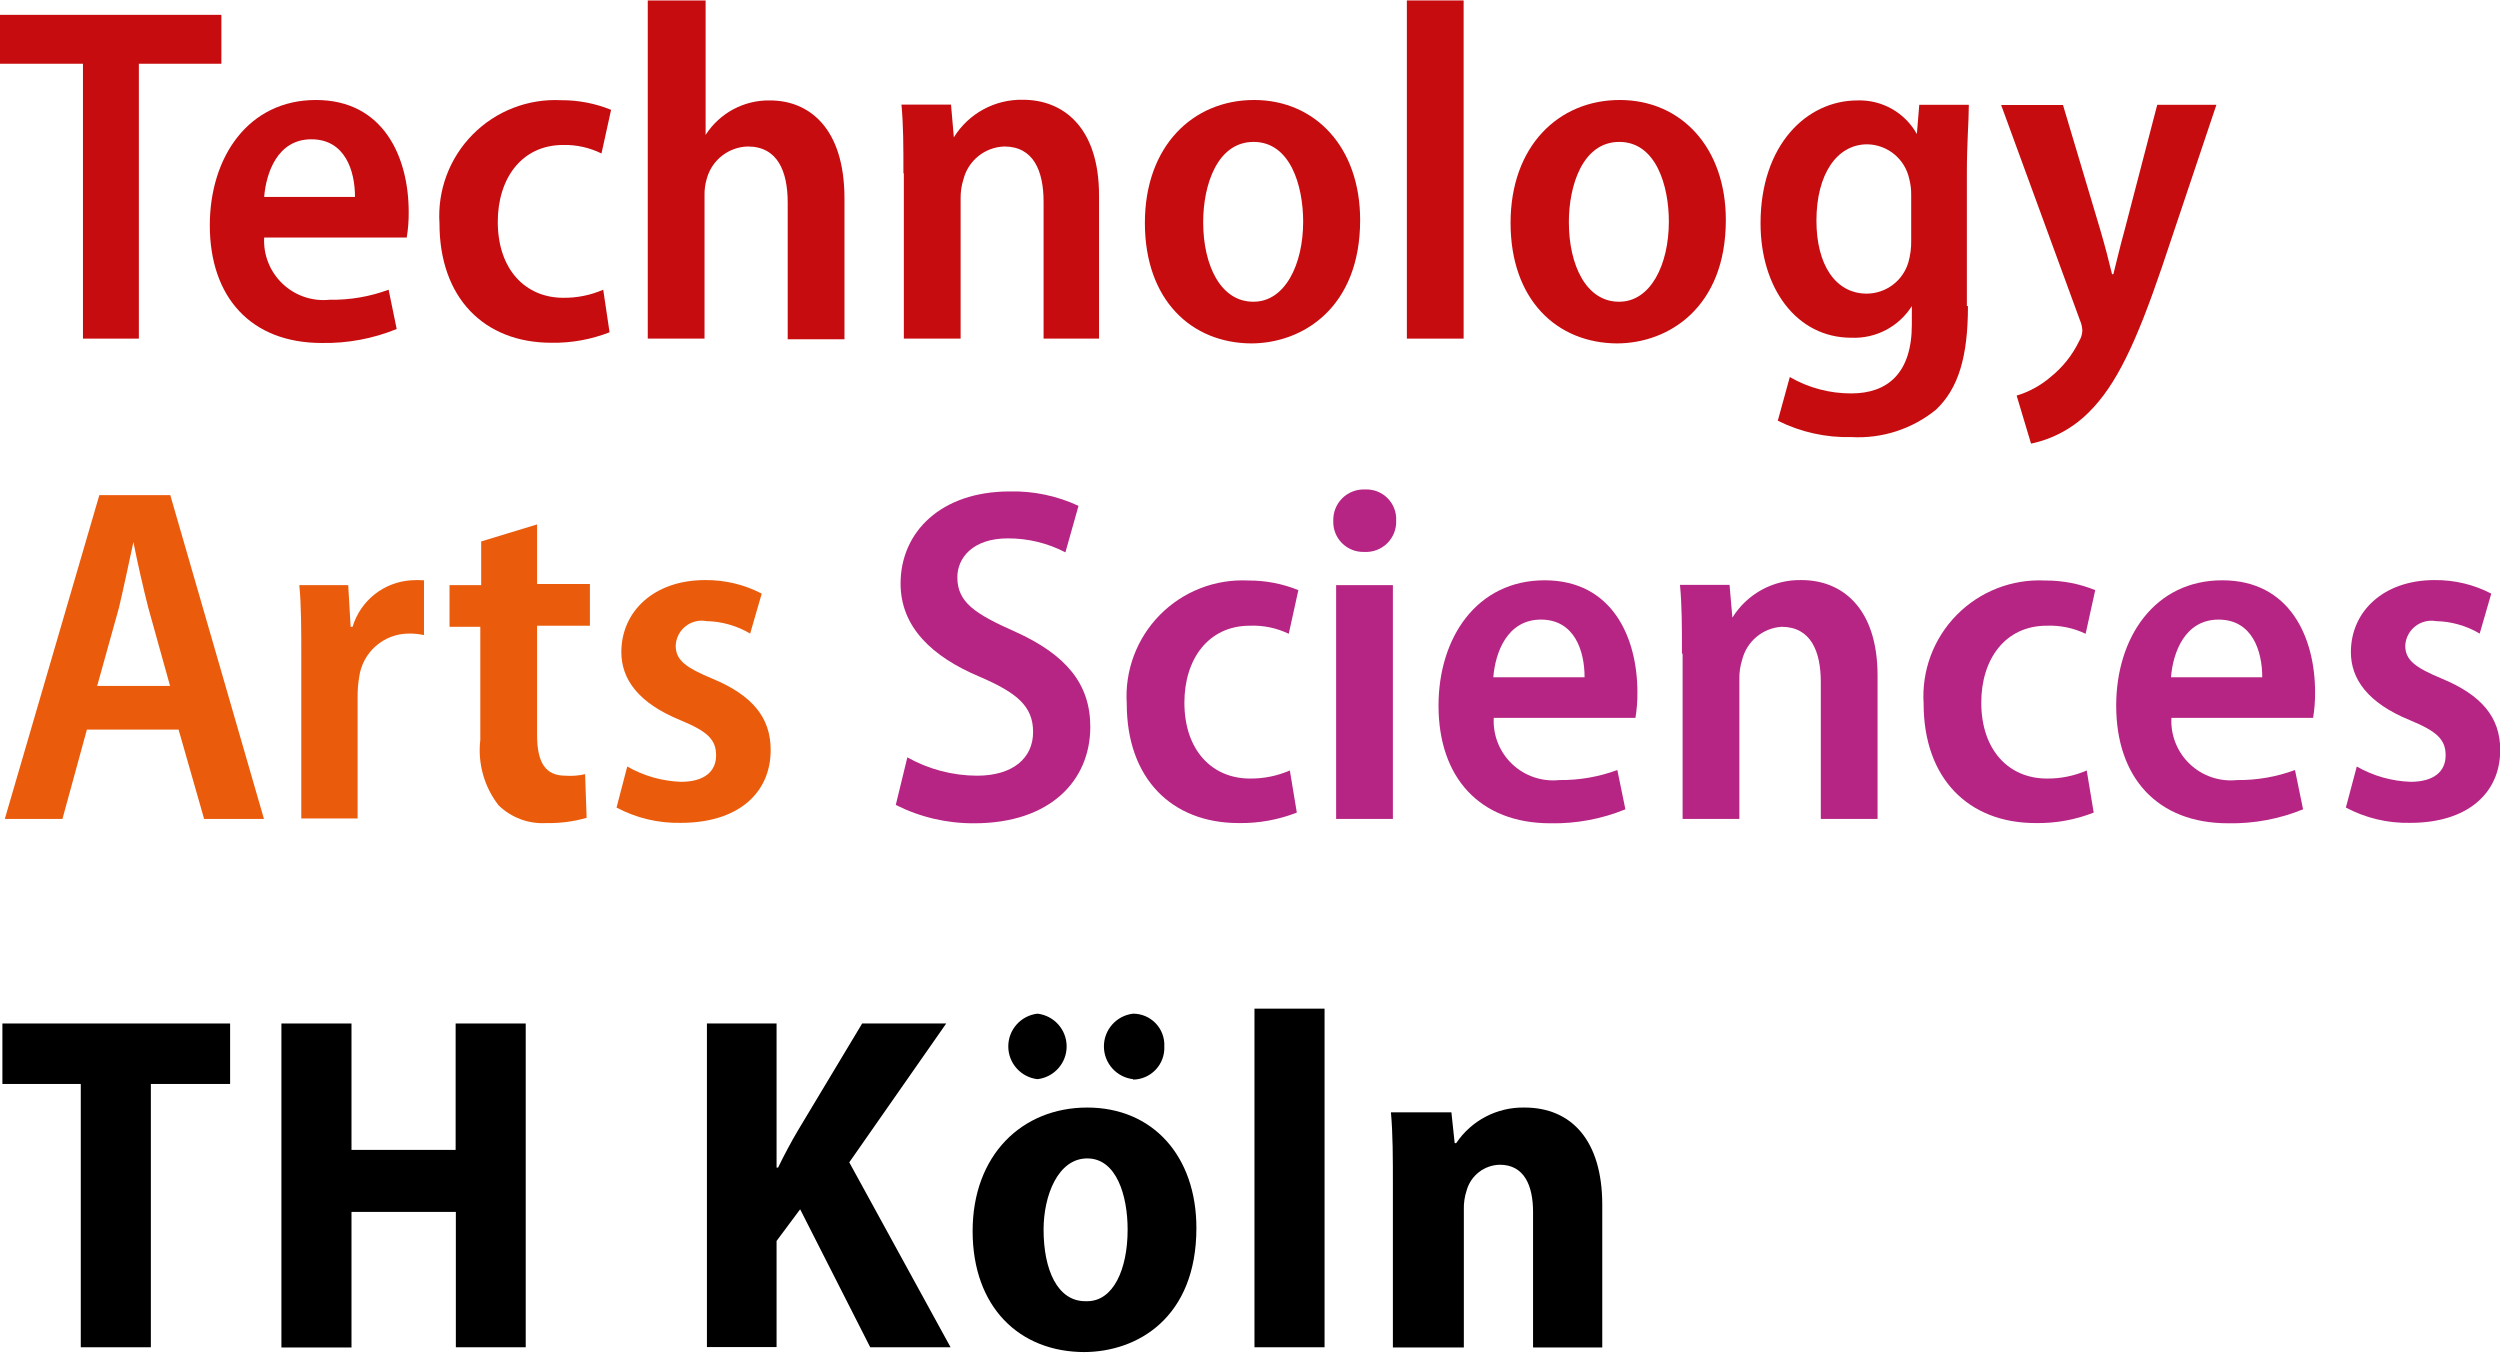
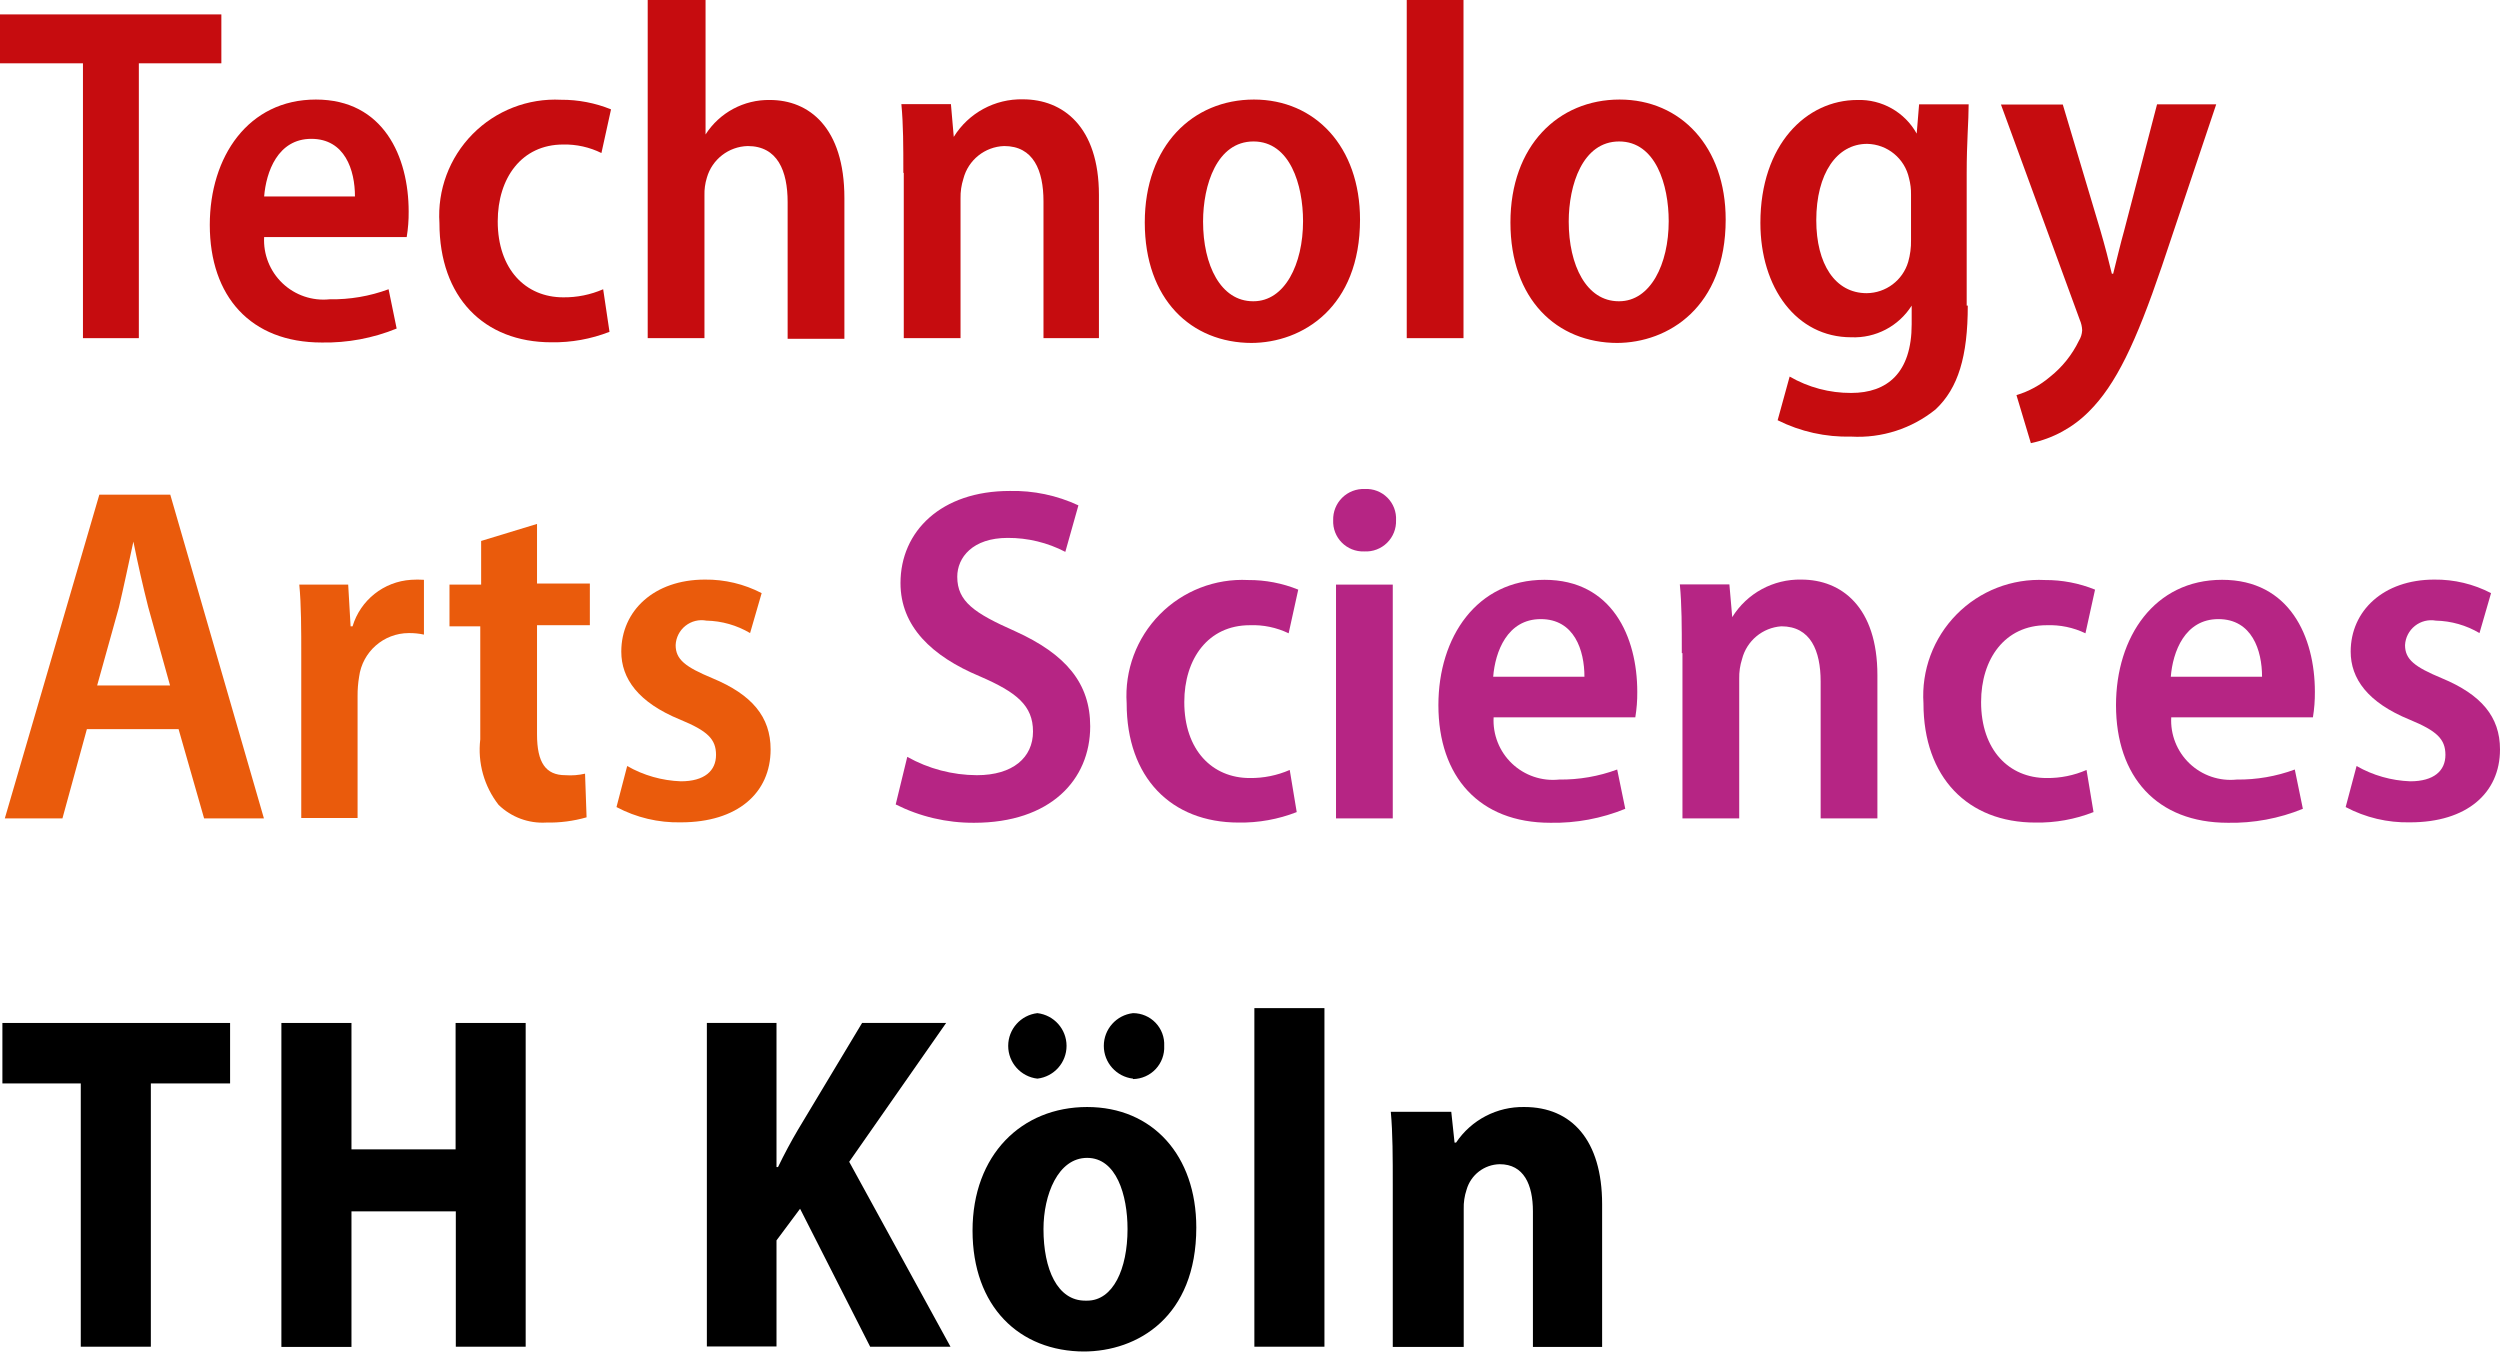
- <svg xmlns="http://www.w3.org/2000/svg" id="Ebene_1" data-name="Ebene 1" viewBox="0 0 114.51 61.93">
-   <defs>
-     <style>.cls-1{fill:#c60c0f;}.cls-2{fill:#ea5b0c;}.cls-3{fill:#b62584;}</style>
+ <svg xmlns="http://www.w3.org/2000/svg" id="Ebene_1" data-name="Ebene 1" viewBox="0 0 25783.02 13938.411" version="1.1" width="515.66" height="278.768">
+   <defs id="defs4">
+     <style id="style2">.cls-1{fill:#c60c0f;}.cls-2{fill:#ea5b0c;}.cls-3{fill:#b62584;}</style>
  </defs>
-   <path class="cls-1" d="M13,41.9H9.2V39.66H19.34V41.9H15.56V54.49H13V41.9Z" transform="translate(-9.2 -38.98)" />
-   <path class="cls-1" d="M21.3,49.85a2.72,2.72,0,0,0,3,2.86A7.42,7.42,0,0,0,27,52.25l0.37,1.8a8.67,8.67,0,0,1-3.43.64c-3.26,0-5.13-2.11-5.13-5.39,0-3.12,1.76-5.74,4.86-5.74s4.25,2.62,4.25,5.13a6.77,6.77,0,0,1-.09,1.17H21.3ZM25.46,48c0-1.21-.46-2.64-2-2.64S21.39,46.88,21.3,48h4.16Z" transform="translate(-9.2 -38.98)" />
-   <path class="cls-1" d="M37.12,54.2a7,7,0,0,1-2.66.48c-3.1,0-5.13-2.07-5.13-5.46a5.31,5.31,0,0,1,5.57-5.65,6,6,0,0,1,2.29.44l-0.44,2A3.77,3.77,0,0,0,35,45.62c-1.91,0-3,1.54-3,3.52,0,2.2,1.28,3.48,3,3.48a4.45,4.45,0,0,0,1.83-.37Z" transform="translate(-9.2 -38.98)" />
-   <path class="cls-1" d="M38.92,39h2.6v6.16h0a3.43,3.43,0,0,1,2.95-1.58c1.78,0,3.41,1.25,3.41,4.49v6.45h-2.6V48.26c0-1.43-.46-2.57-1.83-2.57a2,2,0,0,0-1.87,1.45,2.5,2.5,0,0,0-.11.81v6.54h-2.6V39Z" transform="translate(-9.2 -38.98)" />
-   <path class="cls-1" d="M50.58,46.92c0-1.23,0-2.2-.09-3.15h2.27l0.13,1.5h0a3.63,3.63,0,0,1,3.17-1.72c1.83,0,3.48,1.25,3.48,4.38v6.56H57V48.22c0-1.41-.46-2.53-1.8-2.53a2,2,0,0,0-1.87,1.5,2.78,2.78,0,0,0-.13.9v6.4h-2.6V46.92Z" transform="translate(-9.2 -38.98)" />
-   <path class="cls-1" d="M66.55,54.71c-2.79,0-4.91-2-4.91-5.52s2.2-5.63,5-5.63,4.86,2.16,4.86,5.5c0,4-2.62,5.65-5,5.65h0Zm0.07-1.91c1.43,0,2.27-1.69,2.27-3.67,0-1.65-.59-3.65-2.27-3.65s-2.31,2-2.31,3.67c0,2,.81,3.65,2.29,3.65h0Z" transform="translate(-9.2 -38.98)" />
-   <path class="cls-1" d="M73.64,39h2.6V54.49h-2.6V39Z" transform="translate(-9.2 -38.98)" />
-   <path class="cls-1" d="M83.3,54.71c-2.79,0-4.91-2-4.91-5.52s2.2-5.63,5-5.63,4.86,2.16,4.86,5.5c0,4-2.62,5.65-5,5.65h0Zm0.07-1.91c1.43,0,2.27-1.69,2.27-3.67,0-1.65-.59-3.65-2.27-3.65s-2.31,2-2.31,3.67c0,2,.81,3.65,2.29,3.65h0Z" transform="translate(-9.2 -38.98)" />
-   <path class="cls-1" d="M99.34,53c0,2.33-.44,3.78-1.47,4.75A5.64,5.64,0,0,1,94,59a7.12,7.12,0,0,1-3.37-.75l0.55-2A5.58,5.58,0,0,0,94,57c1.65,0,2.77-.92,2.77-3.15V53h0a3.12,3.12,0,0,1-2.77,1.45c-2.51,0-4.16-2.27-4.16-5.24,0-3.59,2.11-5.63,4.44-5.63A3,3,0,0,1,97,45.12h0l0.11-1.34h2.27c0,0.77-.09,1.69-0.09,3.17V53Zm-2.6-5.08a2.71,2.71,0,0,0-.09-0.75,2,2,0,0,0-1.92-1.58c-1.39,0-2.33,1.36-2.33,3.5,0,2,.86,3.34,2.31,3.34A2,2,0,0,0,96.61,51,3.39,3.39,0,0,0,96.74,50V47.93Z" transform="translate(-9.2 -38.98)" />
-   <path class="cls-1" d="M103.69,43.78l1.72,5.76c0.2,0.68.4,1.45,0.53,2H106c0.15-.59.33-1.36,0.51-2l1.5-5.76h2.71l-2.49,7.42c-1.19,3.5-2.11,5.43-3.34,6.65a5.27,5.27,0,0,1-2.66,1.45l-0.66-2.2a4.27,4.27,0,0,0,1.54-.84,4.75,4.75,0,0,0,1.32-1.65,1,1,0,0,0,.15-0.48,1.3,1.3,0,0,0-.11-0.48l-3.61-9.86h2.84Z" transform="translate(-9.2 -38.98)" />
-   <path class="cls-2" d="M13.18,72.4l-1.12,4.09H9.42l4.33-14.83H17l4.29,14.83H18.55L17.38,72.4h-4.2Zm3.81-2-1-3.59c-0.24-.95-0.48-2-0.68-3h0c-0.2.92-.44,2.07-0.66,3l-1,3.59H17Z" transform="translate(-9.2 -38.98)" />
-   <path class="cls-2" d="M23,69.1c0-1.3,0-2.38-.09-3.32h2.24l0.11,1.91h0.09a3,3,0,0,1,2.68-2.13,4.12,4.12,0,0,1,.59,0v2.51a3.06,3.06,0,0,0-.7-0.07,2.3,2.3,0,0,0-2.27,2,5.13,5.13,0,0,0-.07.88v5.59H23V69.1Z" transform="translate(-9.2 -38.98)" />
-   <path class="cls-2" d="M33.8,63v2.73h2.42v1.91H33.8v5c0,1.3.4,1.87,1.3,1.87A3,3,0,0,0,36,74.44l0.07,2a6.25,6.25,0,0,1-1.85.24,2.89,2.89,0,0,1-2.18-.81,4.1,4.1,0,0,1-.84-3V67.69H29.79V65.78h1.45v-2Z" transform="translate(-9.2 -38.98)" />
-   <path class="cls-2" d="M37.93,74.09a5.34,5.34,0,0,0,2.46.7c1.08,0,1.61-.48,1.61-1.21s-0.4-1.1-1.63-1.61c-1.94-.79-2.71-1.89-2.71-3.12,0-1.87,1.5-3.3,3.83-3.3a5.5,5.5,0,0,1,2.6.62L43.56,68a4.09,4.09,0,0,0-2-.57,1.19,1.19,0,0,0-1.41,1.12c0,0.66.44,1,1.69,1.52,1.8,0.75,2.66,1.76,2.66,3.26,0,2-1.52,3.34-4.11,3.34a6,6,0,0,1-2.95-.7Z" transform="translate(-9.2 -38.98)" />
-   <path class="cls-3" d="M50.76,73.67a6.57,6.57,0,0,0,3.19.84c1.65,0,2.57-.81,2.57-2s-0.75-1.8-2.44-2.53c-2.2-.92-3.63-2.29-3.63-4.27,0-2.38,1.87-4.22,5-4.22a7.07,7.07,0,0,1,3.15.66L58,64.28a5.66,5.66,0,0,0-2.64-.64c-1.61,0-2.31.9-2.31,1.78,0,1.14.79,1.67,2.64,2.49,2.35,1.06,3.45,2.4,3.45,4.36,0,2.46-1.83,4.42-5.32,4.42a7.89,7.89,0,0,1-3.59-.84Z" transform="translate(-9.2 -38.98)" />
-   <path class="cls-3" d="M68.6,76.2a7,7,0,0,1-2.66.48c-3.1,0-5.13-2.07-5.13-5.46a5.31,5.31,0,0,1,5.57-5.65,6,6,0,0,1,2.29.44l-0.44,2a3.77,3.77,0,0,0-1.78-.37c-1.91,0-3,1.54-3,3.52,0,2.2,1.28,3.48,3,3.48a4.44,4.44,0,0,0,1.83-.37Z" transform="translate(-9.2 -38.98)" />
-   <path class="cls-3" d="M71.68,64.26a1.37,1.37,0,0,1-1.41-1.43,1.39,1.39,0,0,1,1.45-1.43,1.36,1.36,0,0,1,1.43,1.43,1.38,1.38,0,0,1-1.45,1.43h0ZM70.4,76.49V65.78H73V76.49H70.4Z" transform="translate(-9.2 -38.98)" />
-   <path class="cls-3" d="M77.62,71.85a2.72,2.72,0,0,0,3,2.86,7.43,7.43,0,0,0,2.66-.46l0.37,1.8a8.65,8.65,0,0,1-3.43.64c-3.26,0-5.13-2.11-5.13-5.39,0-3.12,1.76-5.74,4.86-5.74s4.25,2.62,4.25,5.13a6.77,6.77,0,0,1-.09,1.17H77.62ZM81.78,70c0-1.21-.46-2.64-2-2.64s-2.09,1.5-2.18,2.64h4.16Z" transform="translate(-9.2 -38.98)" />
-   <path class="cls-3" d="M86.24,68.92c0-1.23,0-2.2-.09-3.15h2.27l0.13,1.5h0a3.63,3.63,0,0,1,3.17-1.72c1.83,0,3.48,1.25,3.48,4.38v6.56h-2.6V70.22c0-1.41-.46-2.53-1.8-2.53A2,2,0,0,0,89,69.19a2.76,2.76,0,0,0-.13.9v6.4h-2.6V68.92Z" transform="translate(-9.2 -38.98)" />
-   <path class="cls-3" d="M105.1,76.2a6.94,6.94,0,0,1-2.66.48c-3.1,0-5.13-2.07-5.13-5.46a5.31,5.31,0,0,1,5.57-5.65,6,6,0,0,1,2.29.44l-0.44,2a3.78,3.78,0,0,0-1.78-.37c-1.91,0-3,1.54-3,3.52,0,2.2,1.28,3.48,3,3.48a4.43,4.43,0,0,0,1.83-.37Z" transform="translate(-9.2 -38.98)" />
-   <path class="cls-3" d="M108.66,71.85a2.72,2.72,0,0,0,3,2.86,7.42,7.42,0,0,0,2.66-.46l0.37,1.8a8.66,8.66,0,0,1-3.43.64c-3.26,0-5.13-2.11-5.13-5.39,0-3.12,1.76-5.74,4.86-5.74s4.25,2.62,4.25,5.13a6.87,6.87,0,0,1-.09,1.17h-6.51ZM112.82,70c0-1.21-.46-2.64-2-2.64s-2.09,1.5-2.18,2.64h4.16Z" transform="translate(-9.2 -38.98)" />
-   <path class="cls-3" d="M117.15,74.09a5.34,5.34,0,0,0,2.46.7c1.08,0,1.61-.48,1.61-1.21s-0.4-1.1-1.63-1.61c-1.94-.79-2.71-1.89-2.71-3.12,0-1.87,1.5-3.3,3.83-3.3a5.49,5.49,0,0,1,2.6.62L122.78,68a4.1,4.1,0,0,0-2-.57,1.2,1.2,0,0,0-1.41,1.12c0,0.66.44,1,1.69,1.52,1.8,0.75,2.66,1.76,2.66,3.26,0,2-1.52,3.34-4.12,3.34a6,6,0,0,1-2.95-.7Z" transform="translate(-9.2 -38.98)" />
-   <path d="M12.9,88.63H9.31V85.86H19.74v2.77H16.11v12.06H12.9V88.63Z" transform="translate(-9.2 -38.98)" />
-   <path d="M25.3,85.86v5.79h4.77V85.86h3.21v14.83H30.08V94.49H25.3v6.21H22.09V85.86H25.3Z" transform="translate(-9.2 -38.98)" />
-   <path d="M41.58,85.86h3.19v6.6h0.07q0.43-.89.92-1.72l2.93-4.88h3.85L48.1,92.22l4.64,8.47H49.06l-3.21-6.32-1.08,1.45v4.86H41.58V85.86Z" transform="translate(-9.2 -38.98)" />
-   <path d="M58.88,100.91c-3,0-5.13-2.07-5.13-5.54S56,89.71,59,89.71s5,2.22,5,5.52c0,4.09-2.68,5.68-5.17,5.68h0Zm-2.16-12.5a1.51,1.51,0,0,1,0-3,1.51,1.51,0,0,1,0,3h0ZM59,98.58c1.19,0,1.85-1.45,1.85-3.28,0-1.56-.51-3.26-1.85-3.26S57,93.74,57,95.3c0,1.85.64,3.28,1.91,3.28h0ZM61.1,88.41a1.51,1.51,0,0,1,0-3,1.43,1.43,0,0,1,1.43,1.5,1.45,1.45,0,0,1-1.43,1.52h0Z" transform="translate(-9.2 -38.98)" />
-   <path d="M66.66,85.18h3.21v15.51H66.66V85.18Z" transform="translate(-9.2 -38.98)" />
-   <path d="M73,93.32c0-1.3,0-2.4-.09-3.39h2.77l0.15,1.41h0.07a3.68,3.68,0,0,1,3.13-1.63c2.16,0,3.56,1.52,3.56,4.45v6.54H79.42V94.49c0-1.23-.42-2.16-1.52-2.16a1.61,1.61,0,0,0-1.52,1.17,2.56,2.56,0,0,0-.13.88v6.32H73V93.32Z" transform="translate(-9.2 -38.98)" />
+   <path class="cls-1" d="M 855.532,652.906 H 0 V 148.593 H 2282.918 V 652.906 H 1431.89 V 3487.418 H 855.532 Z" id="path8" style="fill:#c60c0f;stroke-width:225.14" />
+   <path class="cls-1" d="m 2724.193,2442.768 a 612.38,612.38 0 0 0 675.42,643.9 1670.538,1670.538 0 0 0 607.878,-103.564 l 83.302,405.252 a 1951.963,1951.963 0 0 1 -772.23,144.09 c -733.956,0 -1154.967,-475.045 -1154.967,-1213.504 0,-702.436 396.246,-1292.303 1094.18,-1292.303 697.934,0 956.844,589.867 956.844,1154.968 a 1524.197,1524.197 0 0 1 -20.262,263.414 H 2724.193 Z m 936.582,-416.509 c 0,-272.419 -103.564,-594.369 -450.28,-594.369 -346.715,0 -466.04,342.213 -486.302,594.369 z" id="path10" style="fill:#c60c0f;stroke-width:225.14" />
+   <path class="cls-1" d="m 6285.906,3422.127 a 1575.979,1575.979 0 0 1 -598.873,108.067 c -697.933,0 -1154.967,-466.039 -1154.967,-1229.264 a 1195.493,1195.493 0 0 1 1254.029,-1272.041 1350.839,1350.839 0 0 1 515.571,99.062 l -99.062,450.28 a 848.777,848.777 0 0 0 -393.995,-87.805 c -430.017,0 -675.419,346.715 -675.419,792.492 0,495.308 288.179,783.487 675.419,783.487 a 1001.872,1001.872 0 0 0 412.006,-83.302 z" id="path12" style="fill:#c60c0f;stroke-width:225.14" />
+   <path class="cls-1" d="m 6691.157,0 h 585.364 v 1386.862 0 a 772.23,772.23 0 0 1 664.163,-355.721 c 400.749,0 767.727,281.425 767.727,1010.878 v 1452.152 h -585.364 V 2084.796 c 0,-321.95 -103.564,-578.61 -412.006,-578.61 a 450.28,450.28 0 0 0 -421.011,326.453 562.85,562.85 0 0 0 -24.766,182.363 V 3487.418 H 6679.9 V 0 Z" id="path14" style="fill:#c60c0f;stroke-width:225.14" />
+   <path class="cls-1" d="m 9316.289,1783.108 c 0,-276.922 0,-495.308 -20.263,-709.191 h 511.068 l 29.268,337.71 v 0 a 817.258,817.258 0 0 1 713.694,-387.241 c 412.005,0 783.486,281.425 783.486,986.113 v 1476.918 h -571.855 V 2075.79 c 0,-317.447 -103.564,-569.604 -405.252,-569.604 a 450.28,450.28 0 0 0 -421.012,337.71 625.889,625.889 0 0 0 -29.268,202.626 V 3487.418 H 9320.791 V 1783.108 Z" id="path16" style="fill:#c60c0f;stroke-width:225.14" />
+   <path class="cls-1" d="m 12911.773,3536.948 c -628.141,0 -1105.437,-450.28 -1105.437,-1242.772 0,-792.492 495.307,-1267.538 1125.699,-1267.538 630.392,0 1094.18,486.302 1094.18,1238.269 0,900.559 -589.866,1272.041 -1125.699,1272.041 v 0 z m 15.759,-430.017 c 321.951,0 511.068,-380.486 511.068,-826.263 0,-371.481 -132.832,-821.761 -511.068,-821.761 -378.235,0 -520.073,450.28 -520.073,826.264 0,450.28 182.364,821.76 515.57,821.76 v 0 z" id="path18" style="fill:#c60c0f;stroke-width:225.14" />
+   <path class="cls-1" d="m 14508.015,0 h 585.363 v 3487.418 h -585.363 z" id="path20" style="fill:#c60c0f;stroke-width:225.14" />
+   <path class="cls-1" d="m 16682.866,3536.948 c -628.141,0 -1105.437,-450.28 -1105.437,-1242.772 0,-792.492 495.308,-1267.538 1125.699,-1267.538 630.392,0 1094.181,486.302 1094.181,1238.269 0,900.559 -589.867,1272.041 -1125.7,1272.041 v 0 z m 15.76,-430.017 c 321.95,0 511.067,-380.486 511.067,-826.263 0,-371.481 -132.832,-821.761 -511.067,-821.761 -378.235,0 -520.074,450.28 -520.074,826.264 0,450.28 182.364,821.76 515.571,821.76 v 0 z" id="path22" style="fill:#c60c0f;stroke-width:225.14" />
+   <path class="cls-1" d="m 20294.11,3151.959 c 0,524.576 -99.062,851.029 -330.956,1069.414 a 1269.789,1269.789 0 0 1 -871.291,281.425 1602.996,1602.996 0 0 1 -758.722,-168.855 l 123.827,-450.279 a 1256.281,1256.281 0 0 0 634.895,168.855 c 371.481,0 623.637,-207.129 623.637,-709.191 v -191.369 0 a 702.436,702.436 0 0 1 -623.637,326.453 c -565.101,0 -936.582,-511.067 -936.582,-1179.733 0,-808.252 475.045,-1267.538 999.621,-1267.538 a 675.42,675.42 0 0 1 612.38,346.715 v 0 l 24.765,-301.687 h 511.069 c 0,173.358 -20.263,380.486 -20.263,713.693 v 1362.096 z m -585.364,-1143.711 a 610.129,610.129 0 0 0 -20.263,-168.855 450.28,450.28 0 0 0 -432.268,-355.721 c -312.945,0 -524.576,306.19 -524.576,787.99 0,450.28 193.62,751.967 520.073,751.967 a 450.28,450.28 0 0 0 427.766,-321.95 763.224,763.224 0 0 0 29.268,-225.14 v -466.04 z" id="path24" style="fill:#c60c0f;stroke-width:225.14" />
+   <path class="cls-1" d="m 21273.468,1076.169 387.241,1296.806 c 45.028,153.095 90.056,326.453 119.324,450.28 h 13.508 c 33.771,-132.833 74.296,-306.19 114.822,-450.28 l 337.709,-1296.806 h 610.129 l -560.598,1670.538 c -267.916,787.99 -475.045,1222.509 -751.967,1497.18 a 1186.487,1186.487 0 0 1 -598.872,326.452 l -148.593,-495.307 a 961.347,961.347 0 0 0 346.716,-189.118 1069.415,1069.415 0 0 0 297.185,-371.481 225.14,225.14 0 0 0 33.77,-108.067 292.682,292.682 0 0 0 -24.765,-108.067 l -812.755,-2219.88 h 639.398 z" id="path26" style="fill:#c60c0f;stroke-width:225.14" />
+   <path class="cls-2" d="m 896.057,7519.673 -252.157,920.822 H 49.531 L 1024.387,5101.67 h 731.705 l 965.85,3338.825 H 2105.058 l -263.414,-920.822 z m 857.783,-450.28 -225.14,-808.252 c -54.034,-213.883 -108.067,-450.28 -153.095,-675.42 v 0 c -45.028,207.129 -99.061,466.039 -148.592,675.42 l -225.14,808.252 h 754.219 z" id="path28" style="fill:#ea5b0c;stroke-width:225.14" />
+   <path class="cls-2" d="m 3106.93,6776.711 c 0,-292.682 0,-535.834 -20.262,-747.465 h 504.313 l 24.765,430.017 h 20.262 a 675.42,675.42 0 0 1 603.375,-479.548 927.576,927.576 0 0 1 132.833,0 v 565.101 a 688.928,688.928 0 0 0 -157.598,-15.76 517.822,517.822 0 0 0 -511.067,450.28 1154.968,1154.968 0 0 0 -15.76,198.123 v 1258.532 h -580.861 z" id="path30" style="fill:#ea5b0c;stroke-width:225.14" />
+   <path class="cls-2" d="m 5538.441,5403.358 v 614.632 h 544.838 v 430.017 h -544.838 v 1125.699 c 0,292.682 90.056,421.011 292.682,421.011 a 675.42,675.42 0 0 0 202.626,-15.759 l 15.76,450.28 A 1407.124,1407.124 0 0 1 5633,8483.271 650.654,650.654 0 0 1 5142.195,8300.908 923.074,923.074 0 0 1 4953.078,7625.489 V 6459.264 h -317.447 v -430.017 h 326.452 v -450.279 z" id="path32" style="fill:#ea5b0c;stroke-width:225.14" />
+   <path class="cls-2" d="m 6468.269,7900.159 a 1202.247,1202.247 0 0 0 553.844,157.597 c 243.151,0 362.475,-108.067 362.475,-272.419 0,-164.352 -90.056,-247.655 -366.978,-362.476 -436.771,-177.86 -610.129,-425.514 -610.129,-702.436 0,-421.012 337.709,-742.962 862.285,-742.962 a 1238.269,1238.269 0 0 1 585.364,139.587 l -119.324,412.006 a 920.822,920.822 0 0 0 -450.28,-128.33 267.916,267.916 0 0 0 -317.447,252.157 c 0,148.593 99.062,225.14 380.487,342.213 405.251,168.855 598.872,396.246 598.872,733.956 0,450.28 -342.213,751.967 -925.325,751.967 a 1350.839,1350.839 0 0 1 -664.163,-157.597 z" id="path34" style="fill:#ea5b0c;stroke-width:225.14" />
+   <path class="cls-3" d="m 9356.814,7805.6 a 1479.169,1479.169 0 0 0 718.196,189.117 c 371.481,0 578.61,-182.363 578.61,-450.279 0,-267.917 -168.855,-405.252 -549.342,-569.604 -495.308,-207.129 -817.258,-515.571 -817.258,-961.347 0,-535.833 421.012,-950.09 1125.699,-950.09 a 1591.739,1591.739 0 0 1 709.19,148.592 l -135.084,479.548 a 1274.292,1274.292 0 0 0 -594.369,-144.089 c -362.475,0 -520.073,202.625 -520.073,400.749 0,256.659 177.861,375.984 594.369,560.598 529.079,238.648 776.734,540.335 776.734,981.61 0,553.844 -412.007,995.118 -1197.745,995.118 a 1776.354,1776.354 0 0 1 -808.252,-189.118 z" id="path36" style="fill:#b62584;stroke-width:225.14" />
+   <path class="cls-3" d="m 13373.31,8375.204 a 1575.979,1575.979 0 0 1 -598.872,108.067 c -697.934,0 -1154.968,-466.039 -1154.968,-1229.263 a 1195.493,1195.493 0 0 1 1254.029,-1272.041 1350.839,1350.839 0 0 1 515.57,99.062 l -99.061,450.279 a 848.777,848.777 0 0 0 -400.749,-83.302 c -430.018,0 -675.42,346.715 -675.42,792.492 0,495.308 288.179,783.487 675.42,783.487 a 999.621,999.621 0 0 0 412.005,-83.302 z" id="path38" style="fill:#b62584;stroke-width:225.14" />
+   <path class="cls-3" d="m 14066.74,5687.034 a 308.442,308.442 0 0 1 -317.447,-321.95 312.944,312.944 0 0 1 326.453,-321.95 306.19,306.19 0 0 1 321.95,321.95 310.693,310.693 0 0 1 -326.453,321.95 v 0 z m -288.178,2753.461 V 6029.247 h 585.363 v 2411.249 z" id="path40" style="fill:#b62584;stroke-width:225.14" />
+   <path class="cls-3" d="m 15404.071,7395.846 a 612.38,612.38 0 0 0 675.42,643.9 1672.789,1672.789 0 0 0 598.872,-103.564 l 83.302,405.252 a 1947.46,1947.46 0 0 1 -772.23,144.09 c -733.956,0 -1154.968,-475.045 -1154.968,-1213.504 0,-702.437 396.246,-1292.303 1094.18,-1292.303 697.934,0 956.845,589.866 956.845,1154.968 a 1524.197,1524.197 0 0 1 -20.263,263.413 h -1461.158 z m 936.582,-416.509 c 0,-272.419 -103.564,-594.369 -450.28,-594.369 -346.715,0 -470.542,337.71 -490.804,594.369 h 936.582 z" id="path42" style="fill:#b62584;stroke-width:225.14" />
+   <path class="cls-3" d="m 17344.777,6736.186 c 0,-276.922 0,-495.308 -20.262,-709.191 h 511.067 l 29.269,337.71 v 0 a 817.258,817.258 0 0 1 713.693,-387.241 c 412.006,0 783.486,281.425 783.486,986.113 v 1476.918 h -585.363 V 7028.868 c 0,-317.447 -103.565,-569.604 -405.252,-569.604 a 450.28,450.28 0 0 0 -405.252,337.71 621.386,621.386 0 0 0 -29.268,202.625 v 1440.896 h -585.364 V 6736.186 Z" id="path44" style="fill:#b62584;stroke-width:225.14" />
+   <path class="cls-3" d="m 21590.916,8375.204 a 1562.471,1562.471 0 0 1 -598.873,108.067 c -697.933,0 -1154.967,-466.039 -1154.967,-1229.263 a 1195.493,1195.493 0 0 1 1254.029,-1272.041 1350.839,1350.839 0 0 1 515.57,99.062 l -99.061,450.279 a 851.029,851.029 0 0 0 -400.749,-83.302 c -430.018,0 -675.42,346.715 -675.42,792.492 0,495.308 288.179,783.487 675.42,783.487 a 997.37,997.37 0 0 0 412.006,-83.302 z" id="path46" style="fill:#b62584;stroke-width:225.14" />
+   <path class="cls-3" d="m 22392.414,7395.846 a 612.38,612.38 0 0 0 675.419,643.9 1670.538,1670.538 0 0 0 598.873,-103.564 l 83.3,405.252 a 1949.711,1949.711 0 0 1 -772.228,144.09 c -733.957,0 -1154.968,-475.045 -1154.968,-1213.504 0,-702.437 396.246,-1292.303 1094.18,-1292.303 697.932,0 956.843,589.866 956.843,1154.968 a 1546.711,1546.711 0 0 1 -20.262,263.413 h -1465.66 z m 936.58,-416.509 c 0,-272.419 -103.562,-594.369 -450.279,-594.369 -346.716,0 -470.542,337.71 -490.804,594.369 h 936.581 z" id="path48" style="fill:#b62584;stroke-width:225.14" />
+   <path class="cls-3" d="m 24303.85,7900.159 a 1202.247,1202.247 0 0 0 553.846,157.597 c 243.149,0 362.474,-108.067 362.474,-272.419 0,-164.352 -90.056,-247.655 -366.978,-362.476 -436.77,-177.86 -610.128,-425.514 -610.128,-702.436 0,-421.012 337.709,-742.962 862.286,-742.962 a 1236.018,1236.018 0 0 1 585.363,139.587 l -119.324,412.006 a 923.074,923.074 0 0 0 -450.279,-128.33 270.168,270.168 0 0 0 -317.448,252.157 c 0,148.593 99.061,225.14 380.486,342.213 405.252,168.855 598.873,396.246 598.873,733.956 0,450.28 -342.214,751.967 -927.577,751.967 a 1350.839,1350.839 0 0 1 -664.163,-157.597 z" id="path50" style="fill:#b62584;stroke-width:225.14" />
+   <path d="M 833.018,11173.693 H 24.765 v -623.637 H 2372.974 v 623.637 H 1555.717 V 13888.88 H 833.018 Z" id="path52" style="stroke-width:225.14" />
+   <path d="m 3624.752,10550.056 v 1303.56 h 1073.917 v -1303.56 h 722.699 V 13888.88 H 4700.921 V 12493.013 H 3624.752 v 1398.118 h -722.699 v -3341.075 z" id="path54" style="stroke-width:225.14" />
+   <path d="m 7290.03,10550.056 h 718.196 v 1485.923 h 15.76 q 96.81,-200.375 207.129,-387.241 l 659.66,-1098.682 h 866.788 l -999.621,1431.89 1044.649,1906.935 h -828.515 l -722.699,-1422.885 -243.151,326.453 v 1094.18 h -718.196 z" id="path56" style="stroke-width:225.14" />
+   <path d="m 11184.95,13938.411 c -675.42,0 -1154.968,-466.04 -1154.968,-1247.275 0,-781.235 506.565,-1274.292 1181.985,-1274.292 675.419,0 1125.699,499.811 1125.699,1242.772 0,920.823 -603.375,1278.795 -1163.973,1278.795 v 0 z m -486.302,-2814.248 a 339.961,339.961 0 0 1 0,-675.42 339.961,339.961 0 0 1 0,675.42 z m 513.319,2289.672 c 267.916,0 416.508,-326.453 416.508,-738.458 0,-351.219 -114.821,-733.957 -416.508,-733.957 -301.688,0 -450.28,382.738 -450.28,733.957 0,416.508 144.089,738.458 430.017,738.458 v 0 z m 472.793,-2289.672 a 339.961,339.961 0 0 1 0,-675.42 321.95,321.95 0 0 1 321.95,337.71 326.453,326.453 0 0 1 -321.95,342.212 v 0 z" id="path58" style="stroke-width:225.14" />
+   <path d="m 12936.538,10396.961 h 722.699 v 3491.919 h -722.699 z" id="path60" style="stroke-width:225.14" />
+   <path d="m 14363.925,12229.599 c 0,-292.682 0,-540.336 -20.262,-763.224 h 623.637 l 33.771,317.447 h 15.76 a 828.515,828.515 0 0 1 704.688,-366.978 c 486.302,0 801.498,342.213 801.498,1001.873 v 1472.414 h -713.694 v -1398.118 c 0,-276.922 -94.559,-486.302 -342.212,-486.302 a 362.475,362.475 0 0 0 -342.213,263.413 576.358,576.358 0 0 0 -29.268,198.124 v 1422.883 h -731.705 z" id="path62" style="stroke-width:225.14" />
</svg>
